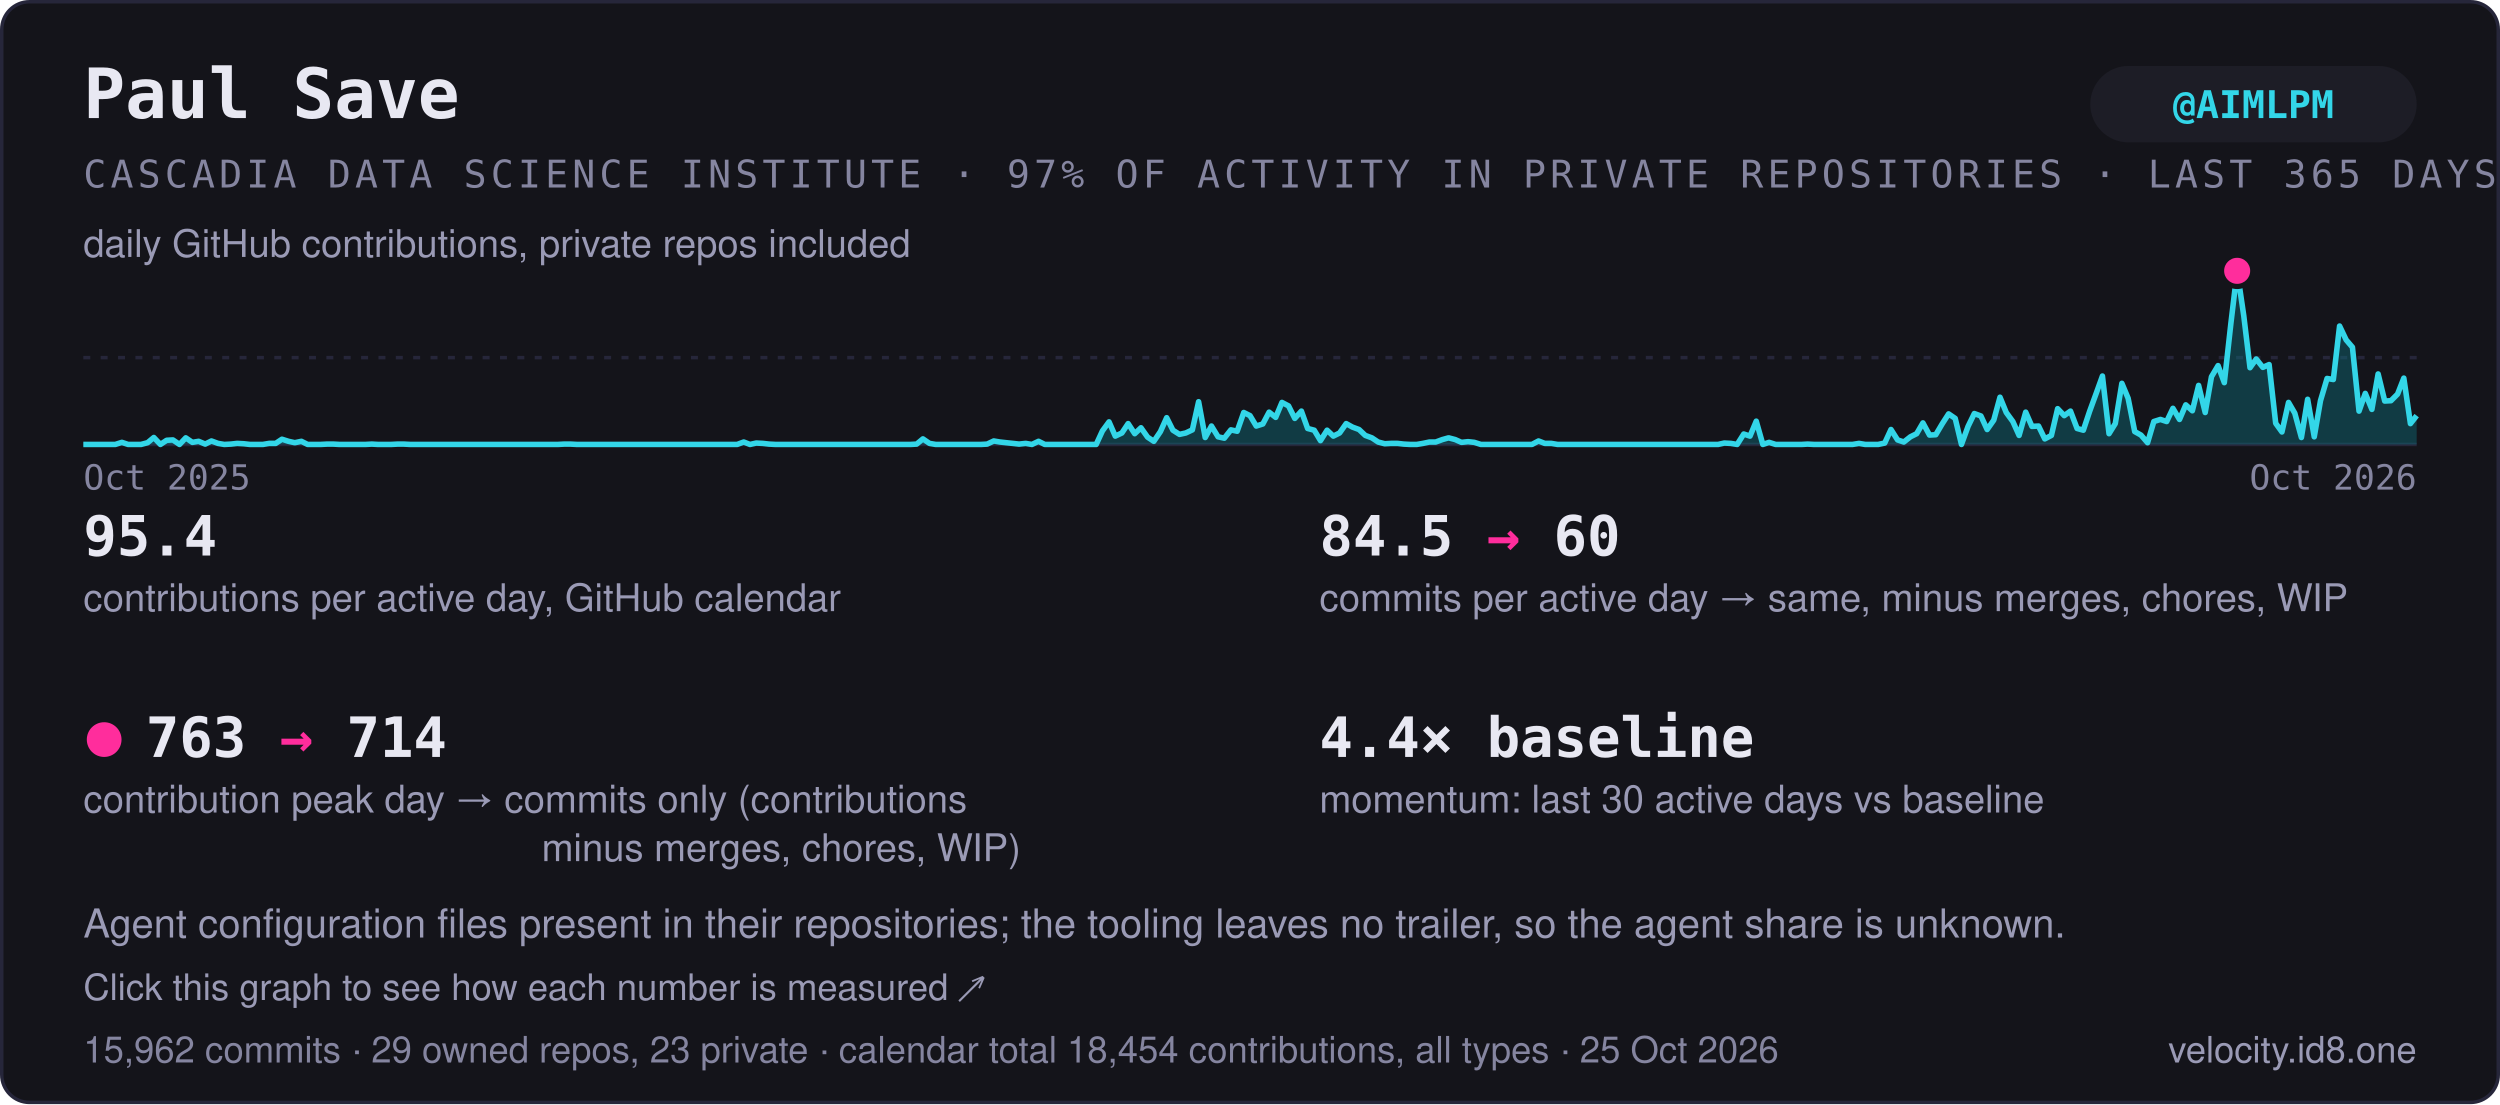
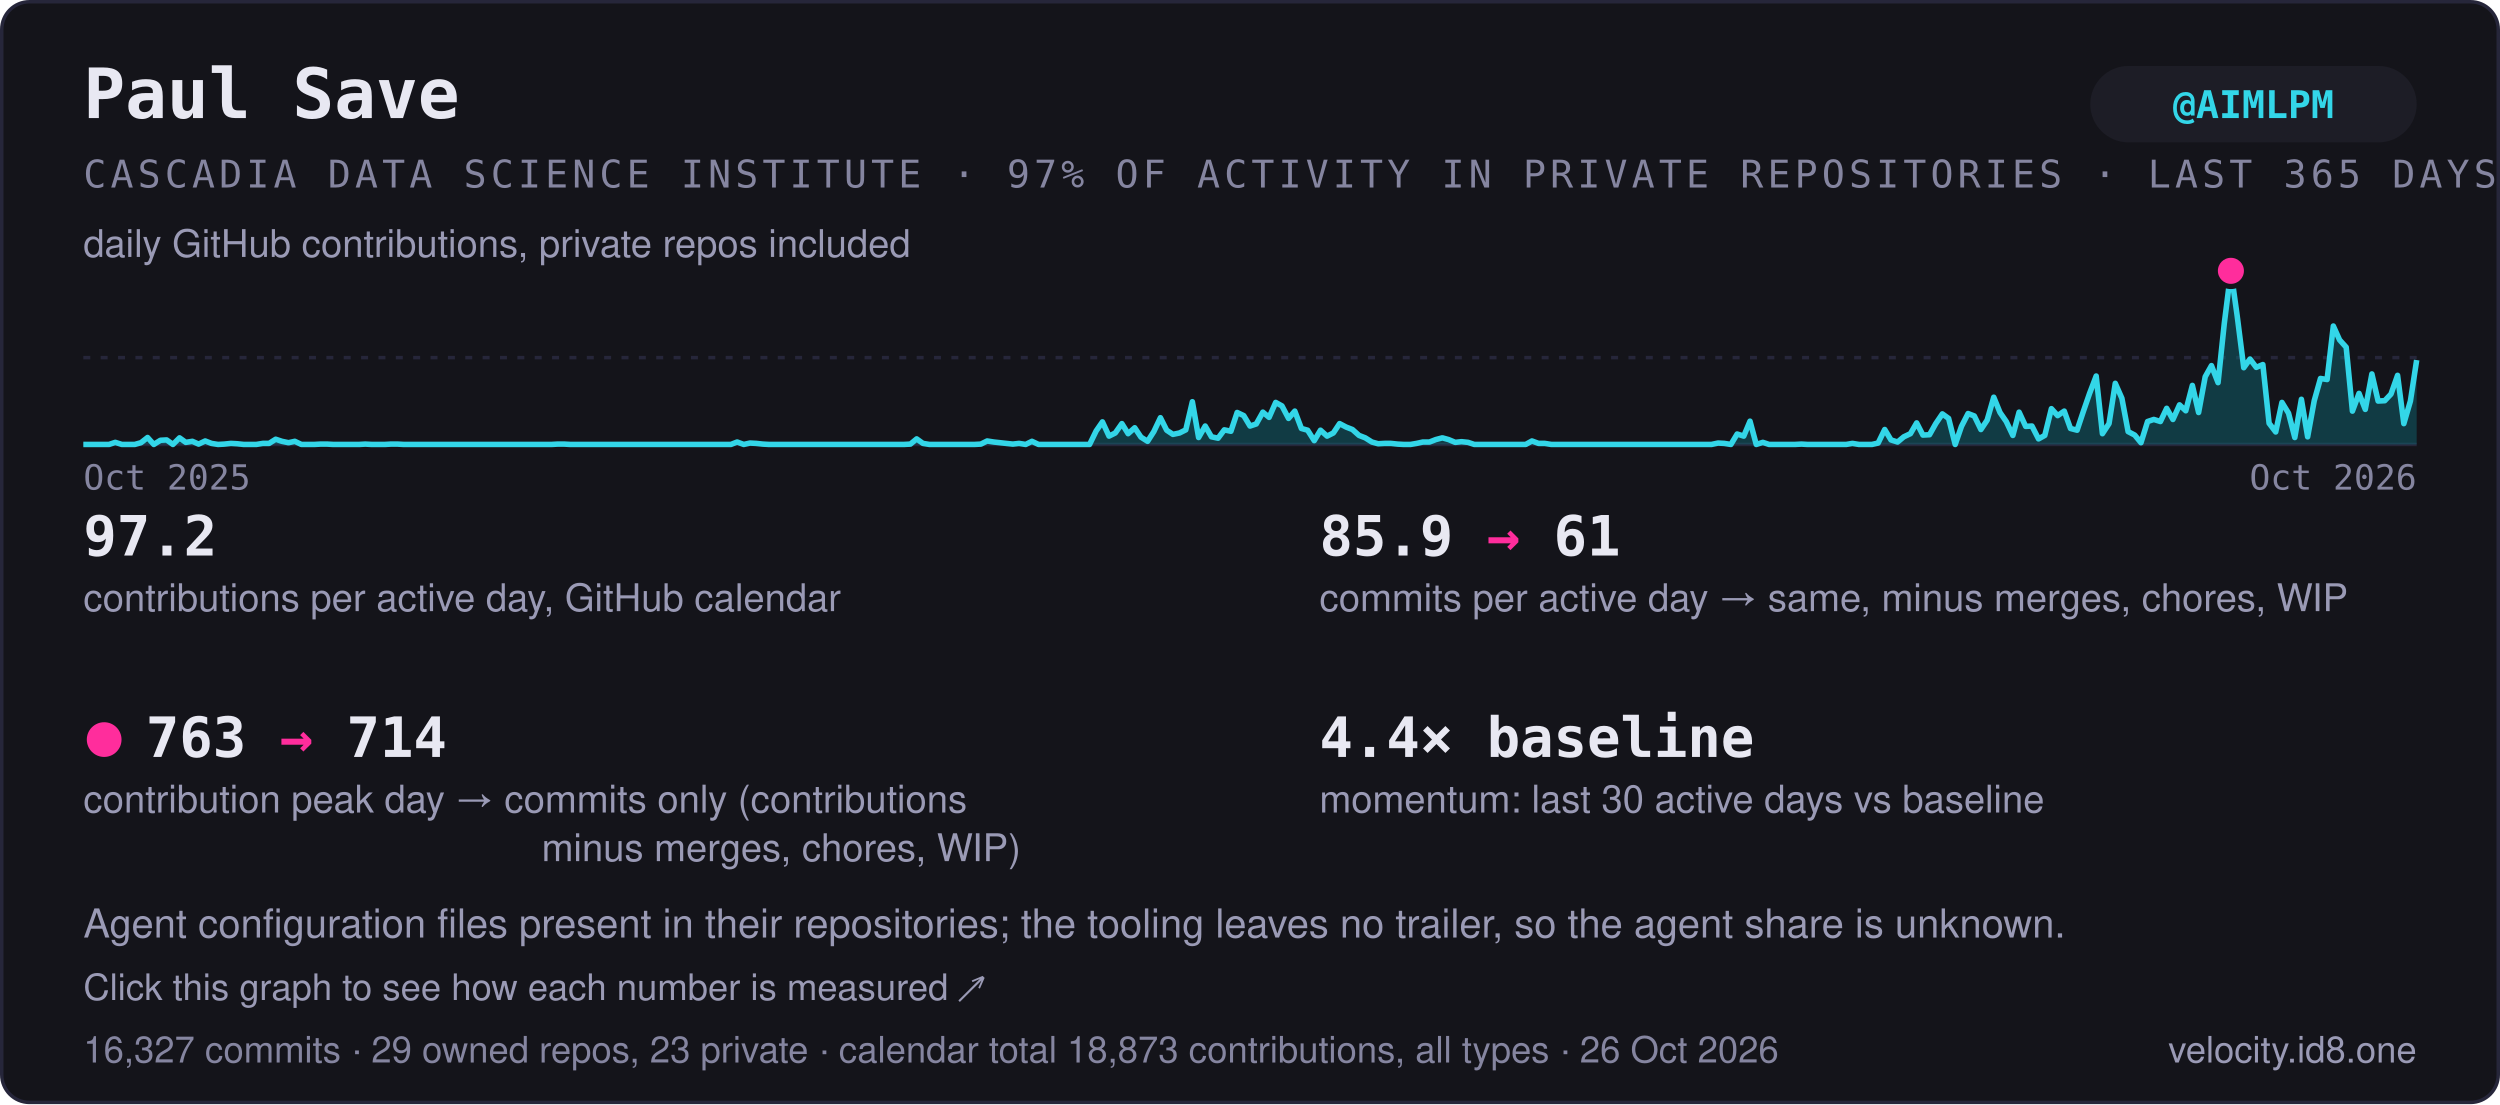
<svg xmlns="http://www.w3.org/2000/svg" width="720" height="318" viewBox="0 0 720 318" role="img" aria-label="Paul Save: Velocity Graph">
  <rect x="0.5" y="0.5" width="719" height="317" rx="8" fill="#14141A" stroke="#26263A" />
  <text x="24" y="34" font-family="Departure Mono, JetBrains Mono, ui-monospace, Menlo, monospace" font-size="20" font-weight="700" fill="#E8E8F2">Paul Save</text>
  <text x="24" y="54" font-family="Departure Mono, JetBrains Mono, ui-monospace, Menlo, monospace" font-size="11" letter-spacing="1.2" fill="#8585A0">CASCADIA DATA SCIENCE INSTITUTE · 97% OF ACTIVITY IN PRIVATE REPOSITORIES · LAST 365 DAYS</text>
  <rect x="602" y="19" width="94" height="22" rx="11" fill="#1D1D26" />
  <text x="649" y="34" text-anchor="middle" font-family="Departure Mono, JetBrains Mono, ui-monospace, Menlo, monospace" font-size="11" font-weight="600" fill="#33D6E8">@AIMLPM</text>
  <line x1="24" x2="696" y1="128" y2="128" stroke="#26263A" />
  <line x1="24" x2="696" y1="103.0" y2="103.0" stroke="#26263A" stroke-dasharray="2 3" />
-   <path d="M24.0,128.0 L25.8,128.0 L27.7,128.0 L29.5,128.0 L31.4,128.0 L33.2,128.0 L35.1,127.4 L36.9,128.0 L38.8,128.0 L40.6,128.0 L42.5,127.5 L44.3,126.0 L46.2,128.0 L48.0,126.8 L49.8,126.7 L51.7,128.0 L53.5,126.1 L55.4,127.4 L57.2,127.1 L59.1,127.9 L60.9,127.0 L62.8,127.7 L64.6,128.0 L66.5,127.9 L68.3,127.7 L70.2,127.8 L72.0,128.0 L73.8,128.0 L75.7,128.0 L77.5,127.7 L79.4,127.7 L81.2,126.5 L83.1,127.1 L84.9,127.5 L86.8,127.1 L88.6,128.0 L90.5,128.0 L92.3,128.0 L94.2,127.9 L96.0,127.9 L97.8,128.0 L99.7,128.0 L101.5,128.0 L103.4,128.0 L105.2,128.0 L107.1,127.9 L108.9,128.0 L110.8,128.0 L112.6,128.0 L114.5,127.9 L116.3,127.9 L118.2,128.0 L120.0,128.0 L121.8,128.0 L123.7,128.0 L125.5,128.0 L127.4,128.0 L129.2,128.0 L131.1,128.0 L132.9,128.0 L134.8,128.0 L136.6,128.0 L138.5,128.0 L140.3,128.0 L142.2,128.0 L144.0,128.0 L145.8,128.0 L147.7,128.0 L149.5,128.0 L151.4,128.0 L153.2,128.0 L155.1,128.0 L156.9,128.0 L158.8,128.0 L160.6,128.0 L162.5,127.9 L164.3,127.9 L166.2,128.0 L168.0,128.0 L169.8,128.0 L171.7,128.0 L173.5,128.0 L175.4,128.0 L177.2,128.0 L179.1,128.0 L180.9,128.0 L182.8,128.0 L184.6,128.0 L186.5,128.0 L188.3,128.0 L190.2,128.0 L192.0,128.0 L193.8,128.0 L195.7,128.0 L197.5,128.0 L199.4,128.0 L201.2,128.0 L203.1,128.0 L204.9,128.0 L206.8,128.0 L208.6,128.0 L210.5,128.0 L212.3,128.0 L214.2,127.3 L216.0,128.0 L217.8,127.6 L219.7,127.7 L221.5,127.9 L223.4,128.0 L225.2,128.0 L227.1,128.0 L228.9,128.0 L230.8,128.0 L232.6,128.0 L234.5,128.0 L236.3,128.0 L238.2,128.0 L240.0,128.0 L241.8,128.0 L243.7,128.0 L245.5,128.0 L247.4,128.0 L249.2,128.0 L251.1,128.0 L252.9,128.0 L254.8,128.0 L256.6,128.0 L258.5,128.0 L260.3,128.0 L262.2,128.0 L264.0,127.9 L265.8,126.4 L267.7,127.7 L269.5,128.0 L271.4,128.0 L273.2,128.0 L275.1,128.0 L276.9,128.0 L278.8,128.0 L280.6,128.0 L282.5,128.0 L284.3,127.9 L286.2,127.0 L288.0,127.3 L289.8,127.5 L291.7,127.7 L293.5,127.9 L295.4,127.7 L297.2,128.0 L299.1,127.1 L300.9,128.0 L302.8,128.0 L304.6,128.0 L306.5,128.0 L308.3,128.0 L310.2,128.0 L312.0,128.0 L313.8,128.0 L315.7,128.0 L317.5,124.1 L319.4,121.5 L321.2,125.6 L323.1,124.7 L324.9,122.0 L326.8,124.9 L328.6,123.2 L330.5,125.9 L332.3,127.1 L334.2,124.3 L336.0,120.3 L337.8,123.9 L339.7,125.1 L341.5,124.7 L343.4,123.8 L345.2,115.7 L347.1,126.0 L348.9,122.7 L350.8,125.8 L352.6,126.2 L354.5,123.8 L356.3,124.2 L358.2,118.8 L360.0,119.7 L361.8,122.7 L363.7,122.1 L365.5,118.7 L367.4,120.2 L369.2,115.9 L371.1,116.9 L372.9,120.5 L374.8,118.4 L376.6,123.4 L378.5,123.9 L380.3,126.9 L382.2,123.9 L384.0,125.6 L385.8,124.7 L387.7,122.0 L389.5,123.0 L391.4,123.7 L393.2,125.4 L395.1,126.1 L396.9,127.3 L398.8,127.8 L400.6,127.7 L402.5,127.7 L404.3,127.9 L406.2,128.0 L408.0,128.0 L409.8,127.7 L411.7,127.3 L413.5,127.3 L415.4,126.6 L417.2,126.1 L419.1,126.6 L420.9,127.4 L422.8,127.2 L424.6,127.4 L426.5,128.0 L428.3,128.0 L430.2,128.0 L432.0,128.0 L433.8,128.0 L435.7,128.0 L437.5,128.0 L439.4,128.0 L441.2,128.0 L443.1,127.0 L444.9,127.7 L446.8,127.7 L448.6,128.0 L450.5,128.0 L452.3,128.0 L454.2,128.0 L456.0,128.0 L457.8,128.0 L459.7,128.0 L461.5,128.0 L463.4,128.0 L465.2,128.0 L467.1,128.0 L468.9,128.0 L470.8,128.0 L472.6,128.0 L474.5,128.0 L476.3,128.0 L478.2,128.0 L480.0,128.0 L481.8,128.0 L483.7,128.0 L485.5,128.0 L487.4,128.0 L489.2,128.0 L491.1,128.0 L492.9,128.0 L494.8,128.0 L496.6,127.6 L498.5,127.7 L500.3,128.0 L502.2,125.0 L504.0,125.6 L505.8,121.3 L507.7,128.0 L509.5,127.4 L511.4,128.0 L513.2,128.0 L515.1,128.0 L516.9,128.0 L518.8,128.0 L520.6,127.9 L522.5,128.0 L524.3,128.0 L526.2,128.0 L528.0,128.0 L529.8,128.0 L531.7,128.0 L533.5,128.0 L535.4,127.7 L537.2,128.0 L539.1,128.0 L540.9,128.0 L542.8,127.6 L544.6,123.7 L546.5,126.7 L548.3,127.3 L550.2,125.8 L552.0,124.9 L553.8,121.8 L555.7,125.3 L557.5,125.2 L559.4,122.0 L561.2,119.2 L563.1,120.5 L564.9,128.0 L566.8,122.8 L568.6,119.1 L570.5,119.8 L572.3,123.7 L574.2,121.0 L576.0,114.4 L577.8,118.8 L579.7,121.4 L581.5,125.4 L583.4,118.7 L585.2,122.8 L587.1,122.7 L588.9,126.4 L590.8,125.4 L592.6,117.7 L594.5,119.7 L596.3,118.4 L598.2,123.4 L600.0,123.9 L601.8,118.5 L603.7,113.3 L605.5,108.3 L607.4,124.9 L609.2,122.0 L611.1,110.4 L612.9,114.7 L614.8,124.3 L616.6,125.3 L618.5,127.5 L620.3,121.4 L622.2,120.8 L624.0,121.4 L625.8,117.6 L627.7,120.8 L629.5,116.6 L631.4,118.3 L633.2,111.0 L635.1,118.8 L636.9,108.5 L638.8,105.3 L640.6,110.2 L642.5,93.1 L644.3,78.0 L646.2,90.9 L648.0,105.9 L649.8,103.4 L651.7,105.8 L653.5,105.0 L655.4,121.9 L657.2,124.4 L659.1,115.9 L660.9,119.0 L662.8,126.0 L664.6,115.0 L666.5,125.8 L668.3,115.4 L670.2,109.0 L672.0,109.3 L673.8,93.9 L675.7,97.9 L677.5,100.0 L679.4,118.4 L681.2,113.3 L683.1,117.9 L684.9,107.7 L686.8,115.5 L688.6,115.4 L690.5,113.5 L692.3,108.9 L694.2,122.0 L696.0,119.7 L696.0,128 L24,128 Z" fill="#0F6B78" fill-opacity="0.45" />
-   <path d="M24.0,128.0 L25.8,128.0 L27.7,128.0 L29.5,128.0 L31.4,128.0 L33.2,128.0 L35.1,127.4 L36.9,128.0 L38.8,128.0 L40.6,128.0 L42.5,127.5 L44.3,126.0 L46.2,128.0 L48.0,126.8 L49.8,126.7 L51.7,128.0 L53.5,126.1 L55.4,127.4 L57.2,127.1 L59.1,127.9 L60.9,127.0 L62.8,127.7 L64.6,128.0 L66.5,127.9 L68.3,127.7 L70.2,127.8 L72.0,128.0 L73.8,128.0 L75.7,128.0 L77.5,127.7 L79.4,127.7 L81.2,126.5 L83.1,127.1 L84.9,127.5 L86.8,127.1 L88.6,128.0 L90.5,128.0 L92.3,128.0 L94.2,127.9 L96.0,127.9 L97.8,128.0 L99.7,128.0 L101.5,128.0 L103.4,128.0 L105.2,128.0 L107.1,127.9 L108.9,128.0 L110.8,128.0 L112.6,128.0 L114.5,127.9 L116.3,127.9 L118.2,128.0 L120.0,128.0 L121.8,128.0 L123.7,128.0 L125.5,128.0 L127.4,128.0 L129.2,128.0 L131.1,128.0 L132.9,128.0 L134.8,128.0 L136.6,128.0 L138.5,128.0 L140.3,128.0 L142.2,128.0 L144.0,128.0 L145.8,128.0 L147.7,128.0 L149.5,128.0 L151.4,128.0 L153.2,128.0 L155.1,128.0 L156.9,128.0 L158.8,128.0 L160.6,128.0 L162.5,127.9 L164.3,127.9 L166.2,128.0 L168.0,128.0 L169.8,128.0 L171.7,128.0 L173.5,128.0 L175.4,128.0 L177.2,128.0 L179.1,128.0 L180.9,128.0 L182.8,128.0 L184.6,128.0 L186.5,128.0 L188.3,128.0 L190.2,128.0 L192.0,128.0 L193.8,128.0 L195.7,128.0 L197.5,128.0 L199.4,128.0 L201.2,128.0 L203.1,128.0 L204.9,128.0 L206.8,128.0 L208.6,128.0 L210.5,128.0 L212.3,128.0 L214.2,127.3 L216.0,128.0 L217.8,127.6 L219.7,127.7 L221.5,127.9 L223.4,128.0 L225.2,128.0 L227.1,128.0 L228.9,128.0 L230.8,128.0 L232.6,128.0 L234.5,128.0 L236.3,128.0 L238.2,128.0 L240.0,128.0 L241.8,128.0 L243.7,128.0 L245.5,128.0 L247.4,128.0 L249.2,128.0 L251.1,128.0 L252.9,128.0 L254.8,128.0 L256.6,128.0 L258.5,128.0 L260.3,128.0 L262.2,128.0 L264.0,127.9 L265.8,126.4 L267.7,127.7 L269.5,128.0 L271.4,128.0 L273.2,128.0 L275.1,128.0 L276.9,128.0 L278.8,128.0 L280.6,128.0 L282.5,128.0 L284.3,127.9 L286.2,127.0 L288.0,127.3 L289.8,127.5 L291.7,127.7 L293.5,127.9 L295.4,127.7 L297.2,128.0 L299.1,127.1 L300.9,128.0 L302.8,128.0 L304.6,128.0 L306.5,128.0 L308.3,128.0 L310.2,128.0 L312.0,128.0 L313.8,128.0 L315.7,128.0 L317.5,124.1 L319.4,121.5 L321.2,125.6 L323.1,124.7 L324.9,122.0 L326.8,124.9 L328.6,123.2 L330.5,125.9 L332.3,127.1 L334.2,124.3 L336.0,120.3 L337.8,123.9 L339.7,125.1 L341.5,124.7 L343.4,123.8 L345.2,115.7 L347.1,126.0 L348.9,122.7 L350.8,125.8 L352.6,126.2 L354.5,123.8 L356.3,124.2 L358.2,118.8 L360.0,119.7 L361.8,122.7 L363.7,122.1 L365.5,118.7 L367.4,120.2 L369.2,115.9 L371.1,116.9 L372.9,120.5 L374.8,118.4 L376.6,123.4 L378.5,123.9 L380.3,126.9 L382.2,123.9 L384.0,125.6 L385.8,124.7 L387.7,122.0 L389.5,123.0 L391.4,123.7 L393.2,125.4 L395.1,126.1 L396.9,127.3 L398.8,127.8 L400.6,127.7 L402.5,127.7 L404.3,127.9 L406.2,128.0 L408.0,128.0 L409.8,127.7 L411.7,127.3 L413.5,127.3 L415.4,126.6 L417.2,126.1 L419.1,126.6 L420.9,127.4 L422.8,127.2 L424.6,127.4 L426.5,128.0 L428.3,128.0 L430.2,128.0 L432.0,128.0 L433.8,128.0 L435.7,128.0 L437.5,128.0 L439.4,128.0 L441.2,128.0 L443.1,127.0 L444.9,127.7 L446.8,127.7 L448.6,128.0 L450.5,128.0 L452.3,128.0 L454.2,128.0 L456.0,128.0 L457.8,128.0 L459.7,128.0 L461.5,128.0 L463.4,128.0 L465.2,128.0 L467.1,128.0 L468.9,128.0 L470.8,128.0 L472.6,128.0 L474.5,128.0 L476.3,128.0 L478.2,128.0 L480.0,128.0 L481.8,128.0 L483.7,128.0 L485.5,128.0 L487.4,128.0 L489.2,128.0 L491.1,128.0 L492.9,128.0 L494.8,128.0 L496.6,127.6 L498.5,127.7 L500.3,128.0 L502.2,125.0 L504.0,125.6 L505.8,121.3 L507.7,128.0 L509.5,127.4 L511.4,128.0 L513.2,128.0 L515.1,128.0 L516.9,128.0 L518.8,128.0 L520.6,127.9 L522.5,128.0 L524.3,128.0 L526.2,128.0 L528.0,128.0 L529.8,128.0 L531.7,128.0 L533.5,128.0 L535.4,127.7 L537.2,128.0 L539.1,128.0 L540.9,128.0 L542.8,127.6 L544.6,123.7 L546.5,126.7 L548.3,127.3 L550.2,125.8 L552.0,124.9 L553.8,121.8 L555.7,125.3 L557.5,125.2 L559.4,122.0 L561.2,119.2 L563.1,120.5 L564.9,128.0 L566.8,122.8 L568.6,119.1 L570.5,119.8 L572.3,123.7 L574.2,121.0 L576.0,114.4 L577.8,118.8 L579.7,121.4 L581.5,125.4 L583.4,118.7 L585.2,122.8 L587.1,122.7 L588.9,126.4 L590.8,125.4 L592.6,117.7 L594.5,119.7 L596.3,118.4 L598.2,123.4 L600.0,123.9 L601.8,118.5 L603.7,113.3 L605.5,108.3 L607.4,124.9 L609.2,122.0 L611.1,110.4 L612.9,114.7 L614.8,124.3 L616.6,125.3 L618.5,127.5 L620.3,121.4 L622.2,120.8 L624.0,121.4 L625.8,117.6 L627.7,120.8 L629.5,116.6 L631.4,118.3 L633.2,111.0 L635.1,118.8 L636.9,108.5 L638.8,105.3 L640.6,110.2 L642.5,93.1 L644.3,78.0 L646.2,90.9 L648.0,105.9 L649.8,103.4 L651.7,105.8 L653.5,105.0 L655.4,121.9 L657.2,124.4 L659.1,115.9 L660.9,119.0 L662.8,126.0 L664.6,115.0 L666.5,125.8 L668.3,115.4 L670.2,109.0 L672.0,109.3 L673.8,93.9 L675.7,97.9 L677.5,100.0 L679.4,118.4 L681.2,113.3 L683.1,117.9 L684.9,107.7 L686.8,115.5 L688.6,115.4 L690.5,113.5 L692.3,108.9 L694.2,122.0 L696.0,119.7" fill="none" stroke="#33D6E8" stroke-width="1.6" stroke-linejoin="round" />
-   <circle cx="644.3" cy="78.0" r="4.5" fill="#FF2D9C" stroke="#14141A" stroke-width="1.5" />
+   <path d="M24.0,128.0 L25.8,128.0 L27.7,128.0 L29.5,128.0 L31.4,128.0 L33.2,127.4 L35.1,128.0 L36.9,128.0 L38.8,128.0 L40.6,127.5 L42.5,126.0 L44.3,128.0 L46.2,126.8 L48.0,126.7 L49.8,128.0 L51.7,126.1 L53.5,127.4 L55.4,127.1 L57.2,127.9 L59.1,127.0 L60.9,127.7 L62.8,128.0 L64.6,127.9 L66.5,127.7 L68.3,127.8 L70.2,128.0 L72.0,128.0 L73.8,128.0 L75.7,127.7 L77.5,127.7 L79.4,126.5 L81.2,127.1 L83.1,127.5 L84.9,127.1 L86.8,128.0 L88.6,128.0 L90.5,128.0 L92.3,127.9 L94.2,127.9 L96.0,128.0 L97.8,128.0 L99.7,128.0 L101.5,128.0 L103.4,128.0 L105.2,127.9 L107.1,128.0 L108.9,128.0 L110.8,128.0 L112.6,127.9 L114.5,127.9 L116.3,128.0 L118.2,128.0 L120.0,128.0 L121.8,128.0 L123.7,128.0 L125.5,128.0 L127.4,128.0 L129.2,128.0 L131.1,128.0 L132.9,128.0 L134.8,128.0 L136.6,128.0 L138.5,128.0 L140.3,128.0 L142.2,128.0 L144.0,128.0 L145.8,128.0 L147.7,128.0 L149.5,128.0 L151.4,128.0 L153.2,128.0 L155.1,128.0 L156.9,128.0 L158.8,128.0 L160.6,127.9 L162.5,127.9 L164.3,128.0 L166.2,128.0 L168.0,128.0 L169.8,128.0 L171.7,128.0 L173.5,128.0 L175.4,128.0 L177.2,128.0 L179.1,128.0 L180.9,128.0 L182.8,128.0 L184.6,128.0 L186.5,128.0 L188.3,128.0 L190.2,128.0 L192.0,128.0 L193.8,128.0 L195.7,128.0 L197.5,128.0 L199.4,128.0 L201.2,128.0 L203.1,128.0 L204.9,128.0 L206.8,128.0 L208.6,128.0 L210.5,128.0 L212.3,127.3 L214.2,128.0 L216.0,127.6 L217.8,127.7 L219.7,127.9 L221.5,128.0 L223.4,128.0 L225.2,128.0 L227.1,128.0 L228.9,128.0 L230.8,128.0 L232.6,128.0 L234.5,128.0 L236.3,128.0 L238.2,128.0 L240.0,128.0 L241.8,128.0 L243.7,128.0 L245.5,128.0 L247.4,128.0 L249.2,128.0 L251.1,128.0 L252.9,128.0 L254.8,128.0 L256.6,128.0 L258.5,128.0 L260.3,128.0 L262.2,127.9 L264.0,126.4 L265.8,127.7 L267.7,128.0 L269.5,128.0 L271.4,128.0 L273.2,128.0 L275.1,128.0 L276.9,128.0 L278.8,128.0 L280.6,128.0 L282.5,127.9 L284.3,127.0 L286.2,127.3 L288.0,127.5 L289.8,127.7 L291.7,127.9 L293.5,127.7 L295.4,128.0 L297.2,127.1 L299.1,128.0 L300.9,128.0 L302.8,128.0 L304.6,128.0 L306.5,128.0 L308.3,128.0 L310.2,128.0 L312.0,128.0 L313.8,128.0 L315.7,124.1 L317.5,121.5 L319.4,125.6 L321.2,124.7 L323.1,122.0 L324.9,124.9 L326.8,123.2 L328.6,125.9 L330.5,127.1 L332.3,124.3 L334.2,120.3 L336.0,123.9 L337.8,125.1 L339.7,124.7 L341.5,123.8 L343.4,115.7 L345.2,126.0 L347.1,122.7 L348.9,125.8 L350.8,126.2 L352.6,123.8 L354.5,124.2 L356.3,118.8 L358.2,119.7 L360.0,122.7 L361.8,122.1 L363.7,118.7 L365.5,120.2 L367.4,115.9 L369.2,116.9 L371.1,120.5 L372.9,118.4 L374.8,123.4 L376.6,123.9 L378.5,126.9 L380.3,123.9 L382.2,125.6 L384.0,124.7 L385.8,122.0 L387.7,123.0 L389.5,123.7 L391.4,125.4 L393.2,126.1 L395.1,127.3 L396.9,127.8 L398.8,127.7 L400.6,127.7 L402.5,127.9 L404.3,128.0 L406.2,128.0 L408.0,127.7 L409.8,127.3 L411.7,127.3 L413.5,126.6 L415.4,126.1 L417.2,126.6 L419.1,127.4 L420.9,127.2 L422.8,127.4 L424.6,128.0 L426.5,128.0 L428.3,128.0 L430.2,128.0 L432.0,128.0 L433.8,128.0 L435.7,128.0 L437.5,128.0 L439.4,128.0 L441.2,127.0 L443.1,127.7 L444.9,127.7 L446.8,128.0 L448.6,128.0 L450.5,128.0 L452.3,128.0 L454.2,128.0 L456.0,128.0 L457.8,128.0 L459.7,128.0 L461.5,128.0 L463.4,128.0 L465.2,128.0 L467.1,128.0 L468.9,128.0 L470.8,128.0 L472.6,128.0 L474.5,128.0 L476.3,128.0 L478.2,128.0 L480.0,128.0 L481.8,128.0 L483.7,128.0 L485.5,128.0 L487.4,128.0 L489.2,128.0 L491.1,128.0 L492.9,128.0 L494.8,127.6 L496.6,127.7 L498.5,128.0 L500.3,125.0 L502.2,125.6 L504.0,121.3 L505.8,128.0 L507.7,127.4 L509.5,128.0 L511.4,128.0 L513.2,128.0 L515.1,128.0 L516.9,128.0 L518.8,127.9 L520.6,128.0 L522.5,128.0 L524.3,128.0 L526.2,128.0 L528.0,128.0 L529.8,128.0 L531.7,128.0 L533.5,127.7 L535.4,128.0 L537.2,128.0 L539.1,128.0 L540.9,127.6 L542.8,123.7 L544.6,126.7 L546.5,127.3 L548.3,125.8 L550.2,124.9 L552.0,121.8 L553.8,125.3 L555.7,125.2 L557.5,122.0 L559.4,119.2 L561.2,120.5 L563.1,128.0 L564.9,122.8 L566.8,119.1 L568.6,119.8 L570.5,123.7 L572.3,121.0 L574.2,114.4 L576.0,118.8 L577.8,121.4 L579.7,125.4 L581.5,118.7 L583.4,122.8 L585.2,122.7 L587.1,126.4 L588.9,125.4 L590.8,117.7 L592.6,119.7 L594.5,118.4 L596.3,123.4 L598.2,123.9 L600.0,118.5 L601.8,113.3 L603.7,108.3 L605.5,124.9 L607.4,122.0 L609.2,110.4 L611.1,114.7 L612.9,124.3 L614.8,125.3 L616.6,127.5 L618.5,121.4 L620.3,120.8 L622.2,121.4 L624.0,117.6 L625.8,120.8 L627.7,116.6 L629.5,118.3 L631.4,111.0 L633.2,118.8 L635.1,108.5 L636.9,105.3 L638.8,110.2 L640.6,93.1 L642.5,78.0 L644.3,90.9 L646.2,105.9 L648.0,103.4 L649.8,105.8 L651.7,105.0 L653.5,121.9 L655.4,124.4 L657.2,115.9 L659.1,119.0 L660.9,126.0 L662.8,115.0 L664.6,125.8 L666.5,115.4 L668.3,109.0 L670.2,109.3 L672.0,93.9 L673.8,97.9 L675.7,100.0 L677.5,118.4 L679.4,113.3 L681.2,117.9 L683.1,107.7 L684.9,115.5 L686.8,115.4 L688.6,113.5 L690.5,108.1 L692.3,122.0 L694.2,115.5 L696.0,103.7 L696.0,128 L24,128 Z" fill="#0F6B78" fill-opacity="0.45" />
+   <path d="M24.0,128.0 L25.8,128.0 L27.7,128.0 L29.5,128.0 L31.4,128.0 L33.2,127.4 L35.1,128.0 L36.9,128.0 L38.8,128.0 L40.6,127.5 L42.5,126.0 L44.3,128.0 L46.2,126.8 L48.0,126.7 L49.8,128.0 L51.7,126.1 L53.5,127.4 L55.4,127.1 L57.2,127.9 L59.1,127.0 L60.9,127.7 L62.8,128.0 L64.6,127.9 L66.5,127.7 L68.3,127.8 L70.2,128.0 L72.0,128.0 L73.8,128.0 L75.7,127.7 L77.5,127.7 L79.4,126.5 L81.2,127.1 L83.1,127.5 L84.9,127.1 L86.8,128.0 L88.6,128.0 L90.5,128.0 L92.3,127.9 L94.2,127.9 L96.0,128.0 L97.8,128.0 L99.7,128.0 L101.5,128.0 L103.4,128.0 L105.2,127.9 L107.1,128.0 L108.9,128.0 L110.8,128.0 L112.6,127.9 L114.5,127.9 L116.3,128.0 L118.2,128.0 L120.0,128.0 L121.8,128.0 L123.7,128.0 L125.5,128.0 L127.4,128.0 L129.2,128.0 L131.1,128.0 L132.9,128.0 L134.8,128.0 L136.6,128.0 L138.5,128.0 L140.3,128.0 L142.2,128.0 L144.0,128.0 L145.8,128.0 L147.7,128.0 L149.5,128.0 L151.4,128.0 L153.2,128.0 L155.1,128.0 L156.9,128.0 L158.8,128.0 L160.6,127.9 L162.5,127.9 L164.3,128.0 L166.2,128.0 L168.0,128.0 L169.8,128.0 L171.7,128.0 L173.5,128.0 L175.4,128.0 L177.2,128.0 L179.1,128.0 L180.9,128.0 L182.8,128.0 L184.6,128.0 L186.5,128.0 L188.3,128.0 L190.2,128.0 L192.0,128.0 L193.8,128.0 L195.7,128.0 L197.5,128.0 L199.4,128.0 L201.2,128.0 L203.1,128.0 L204.9,128.0 L206.8,128.0 L208.6,128.0 L210.5,128.0 L212.3,127.3 L214.2,128.0 L216.0,127.6 L217.8,127.7 L219.7,127.9 L221.5,128.0 L223.4,128.0 L225.2,128.0 L227.1,128.0 L228.9,128.0 L230.8,128.0 L232.6,128.0 L234.5,128.0 L236.3,128.0 L238.2,128.0 L240.0,128.0 L241.8,128.0 L243.7,128.0 L245.5,128.0 L247.4,128.0 L249.2,128.0 L251.1,128.0 L252.9,128.0 L254.8,128.0 L256.6,128.0 L258.5,128.0 L260.3,128.0 L262.2,127.9 L264.0,126.4 L265.8,127.7 L267.7,128.0 L269.5,128.0 L271.4,128.0 L273.2,128.0 L275.1,128.0 L276.9,128.0 L278.8,128.0 L280.6,128.0 L282.5,127.9 L284.3,127.0 L286.2,127.3 L288.0,127.5 L289.8,127.7 L291.7,127.9 L293.5,127.7 L295.4,128.0 L297.2,127.1 L299.1,128.0 L300.9,128.0 L302.8,128.0 L304.6,128.0 L306.5,128.0 L308.3,128.0 L310.2,128.0 L312.0,128.0 L313.8,128.0 L315.7,124.1 L317.5,121.5 L319.4,125.6 L321.2,124.7 L323.1,122.0 L324.9,124.9 L326.8,123.2 L328.6,125.9 L330.5,127.1 L332.3,124.3 L334.2,120.3 L336.0,123.9 L337.8,125.1 L339.7,124.7 L341.5,123.8 L343.4,115.7 L345.2,126.0 L347.1,122.7 L348.9,125.8 L350.8,126.2 L352.6,123.8 L354.5,124.2 L356.3,118.8 L358.2,119.7 L360.0,122.7 L361.8,122.1 L363.7,118.7 L365.5,120.2 L367.4,115.9 L369.2,116.9 L371.1,120.5 L372.9,118.4 L374.8,123.4 L376.6,123.9 L378.5,126.9 L380.3,123.9 L382.2,125.6 L384.0,124.7 L385.8,122.0 L387.7,123.0 L389.5,123.7 L391.4,125.4 L393.2,126.1 L395.1,127.3 L396.9,127.8 L398.8,127.7 L400.6,127.7 L402.5,127.9 L404.3,128.0 L406.2,128.0 L408.0,127.7 L409.8,127.3 L411.7,127.3 L413.5,126.6 L415.4,126.1 L417.2,126.6 L419.1,127.4 L420.9,127.2 L422.8,127.4 L424.6,128.0 L426.5,128.0 L428.3,128.0 L430.2,128.0 L432.0,128.0 L433.8,128.0 L435.7,128.0 L437.5,128.0 L439.4,128.0 L441.2,127.0 L443.1,127.7 L444.9,127.7 L446.8,128.0 L448.6,128.0 L450.5,128.0 L452.3,128.0 L454.2,128.0 L456.0,128.0 L457.8,128.0 L459.7,128.0 L461.5,128.0 L463.4,128.0 L465.2,128.0 L467.1,128.0 L468.9,128.0 L470.8,128.0 L472.6,128.0 L474.5,128.0 L476.3,128.0 L478.2,128.0 L480.0,128.0 L481.8,128.0 L483.7,128.0 L485.5,128.0 L487.4,128.0 L489.2,128.0 L491.1,128.0 L492.9,128.0 L494.8,127.6 L496.6,127.7 L498.5,128.0 L500.3,125.0 L502.2,125.6 L504.0,121.3 L505.8,128.0 L507.7,127.4 L509.5,128.0 L511.4,128.0 L513.2,128.0 L515.1,128.0 L516.9,128.0 L518.8,127.9 L520.6,128.0 L522.5,128.0 L524.3,128.0 L526.2,128.0 L528.0,128.0 L529.8,128.0 L531.7,128.0 L533.5,127.7 L535.4,128.0 L537.2,128.0 L539.1,128.0 L540.9,127.6 L542.8,123.7 L544.6,126.7 L546.5,127.3 L548.3,125.8 L550.2,124.9 L552.0,121.8 L553.8,125.3 L555.7,125.2 L557.5,122.0 L559.4,119.2 L561.2,120.5 L563.1,128.0 L564.9,122.8 L566.8,119.1 L568.6,119.8 L570.5,123.7 L572.3,121.0 L574.2,114.4 L576.0,118.8 L577.8,121.4 L579.7,125.4 L581.5,118.7 L583.4,122.8 L585.2,122.7 L587.1,126.4 L588.9,125.4 L590.8,117.7 L592.6,119.7 L594.5,118.4 L596.3,123.4 L598.2,123.9 L600.0,118.5 L601.8,113.3 L603.7,108.3 L605.5,124.9 L607.4,122.0 L609.2,110.4 L611.1,114.7 L612.9,124.3 L614.8,125.3 L616.6,127.5 L618.5,121.4 L620.3,120.8 L622.2,121.4 L624.0,117.6 L625.8,120.8 L627.7,116.6 L629.5,118.3 L631.4,111.0 L633.2,118.8 L635.1,108.5 L636.9,105.3 L638.8,110.2 L640.6,93.1 L642.5,78.0 L644.3,90.9 L646.2,105.9 L648.0,103.4 L649.8,105.8 L651.7,105.0 L653.5,121.9 L655.4,124.4 L657.2,115.9 L659.1,119.0 L660.9,126.0 L662.8,115.0 L664.6,125.8 L666.5,115.4 L668.3,109.0 L670.2,109.3 L672.0,93.9 L673.8,97.9 L675.7,100.0 L677.5,118.4 L679.4,113.3 L681.2,117.9 L683.1,107.7 L684.9,115.5 L686.8,115.4 L688.6,113.5 L690.5,108.1 L692.3,122.0 L694.2,115.5 L696.0,103.7" fill="none" stroke="#33D6E8" stroke-width="1.6" stroke-linejoin="round" />
+   <circle cx="642.5" cy="78.0" r="4.5" fill="#FF2D9C" stroke="#14141A" stroke-width="1.5" />
  <text x="24" y="141" font-family="Departure Mono, JetBrains Mono, ui-monospace, Menlo, monospace" font-size="10" fill="#8585A0">Oct 2025</text>
  <text x="696" y="141" text-anchor="end" font-family="Departure Mono, JetBrains Mono, ui-monospace, Menlo, monospace" font-size="10" fill="#8585A0">Oct 2026</text>
  <text x="24" y="74" font-family="-apple-system, BlinkMacSystemFont, 'Segoe UI', Helvetica, Arial, sans-serif" font-size="11" fill="#9A9AB5">daily GitHub contributions, private repos included</text>
-   <text x="24" y="160" font-family="Departure Mono, JetBrains Mono, ui-monospace, Menlo, monospace" font-size="16" font-weight="600" fill="#E8E8F2">95.4</text>
+   <text x="24" y="160" font-family="Departure Mono, JetBrains Mono, ui-monospace, Menlo, monospace" font-size="16" font-weight="600" fill="#E8E8F2">97.2</text>
  <text x="24" y="176" font-family="-apple-system, BlinkMacSystemFont, 'Segoe UI', Helvetica, Arial, sans-serif" font-size="11" fill="#9A9AB5">contributions per active day, GitHub calendar</text>
-   <text x="380" y="160" font-family="Departure Mono, JetBrains Mono, ui-monospace, Menlo, monospace" font-size="16" font-weight="600" fill="#E8E8F2">84.5 <tspan fill="#FF2D9C">→</tspan> 60</text>
+   <text x="380" y="160" font-family="Departure Mono, JetBrains Mono, ui-monospace, Menlo, monospace" font-size="16" font-weight="600" fill="#E8E8F2">85.9 <tspan fill="#FF2D9C">→</tspan> 61</text>
  <text x="380" y="176" font-family="-apple-system, BlinkMacSystemFont, 'Segoe UI', Helvetica, Arial, sans-serif" font-size="11" fill="#9A9AB5">commits per active day → same, minus merges, chores, WIP</text>
  <circle cx="30" cy="213" r="5" fill="#FF2D9C" />
  <text x="42" y="218" font-family="Departure Mono, JetBrains Mono, ui-monospace, Menlo, monospace" font-size="16" font-weight="600" fill="#E8E8F2">763 <tspan fill="#FF2D9C">→</tspan> 714</text>
  <text x="24" y="234" font-family="-apple-system, BlinkMacSystemFont, 'Segoe UI', Helvetica, Arial, sans-serif" font-size="11" fill="#9A9AB5">contribution peak day → commits only (contributions</text>
  <text x="156" y="248" font-family="-apple-system, BlinkMacSystemFont, 'Segoe UI', Helvetica, Arial, sans-serif" font-size="11" fill="#9A9AB5">minus merges, chores, WIP)</text>
  <text x="380" y="218" font-family="Departure Mono, JetBrains Mono, ui-monospace, Menlo, monospace" font-size="16" font-weight="600" fill="#E8E8F2">4.4× baseline</text>
  <text x="380" y="234" font-family="-apple-system, BlinkMacSystemFont, 'Segoe UI', Helvetica, Arial, sans-serif" font-size="11" fill="#9A9AB5">momentum: last 30 active days vs baseline</text>
  <text x="24" y="270" font-family="-apple-system, BlinkMacSystemFont, 'Segoe UI', Helvetica, Arial, sans-serif" font-size="11.5" fill="#9A9AB5">Agent configuration files present in their repositories; the tooling leaves no trailer, so the agent share is unknown.</text>
  <text x="24" y="288" font-family="-apple-system, BlinkMacSystemFont, 'Segoe UI', Helvetica, Arial, sans-serif" font-size="10.5" fill="#9A9AB5">Click this graph to see how each number is measured ↗</text>
-   <text x="24" y="306" font-family="-apple-system, BlinkMacSystemFont, 'Segoe UI', Helvetica, Arial, sans-serif" font-size="10.5" fill="#8585A0">15,962 commits · 29 owned repos, 23 private · calendar total 18,454 contributions, all types · 25 Oct 2026</text>
+   <text x="24" y="306" font-family="-apple-system, BlinkMacSystemFont, 'Segoe UI', Helvetica, Arial, sans-serif" font-size="10.5" fill="#8585A0">16,327 commits · 29 owned repos, 23 private · calendar total 18,873 contributions, all types · 26 Oct 2026</text>
  <text x="696" y="306" text-anchor="end" font-family="-apple-system, BlinkMacSystemFont, 'Segoe UI', Helvetica, Arial, sans-serif" font-size="10.5" fill="#9A9AB5">velocity.id8.one</text>
</svg>
